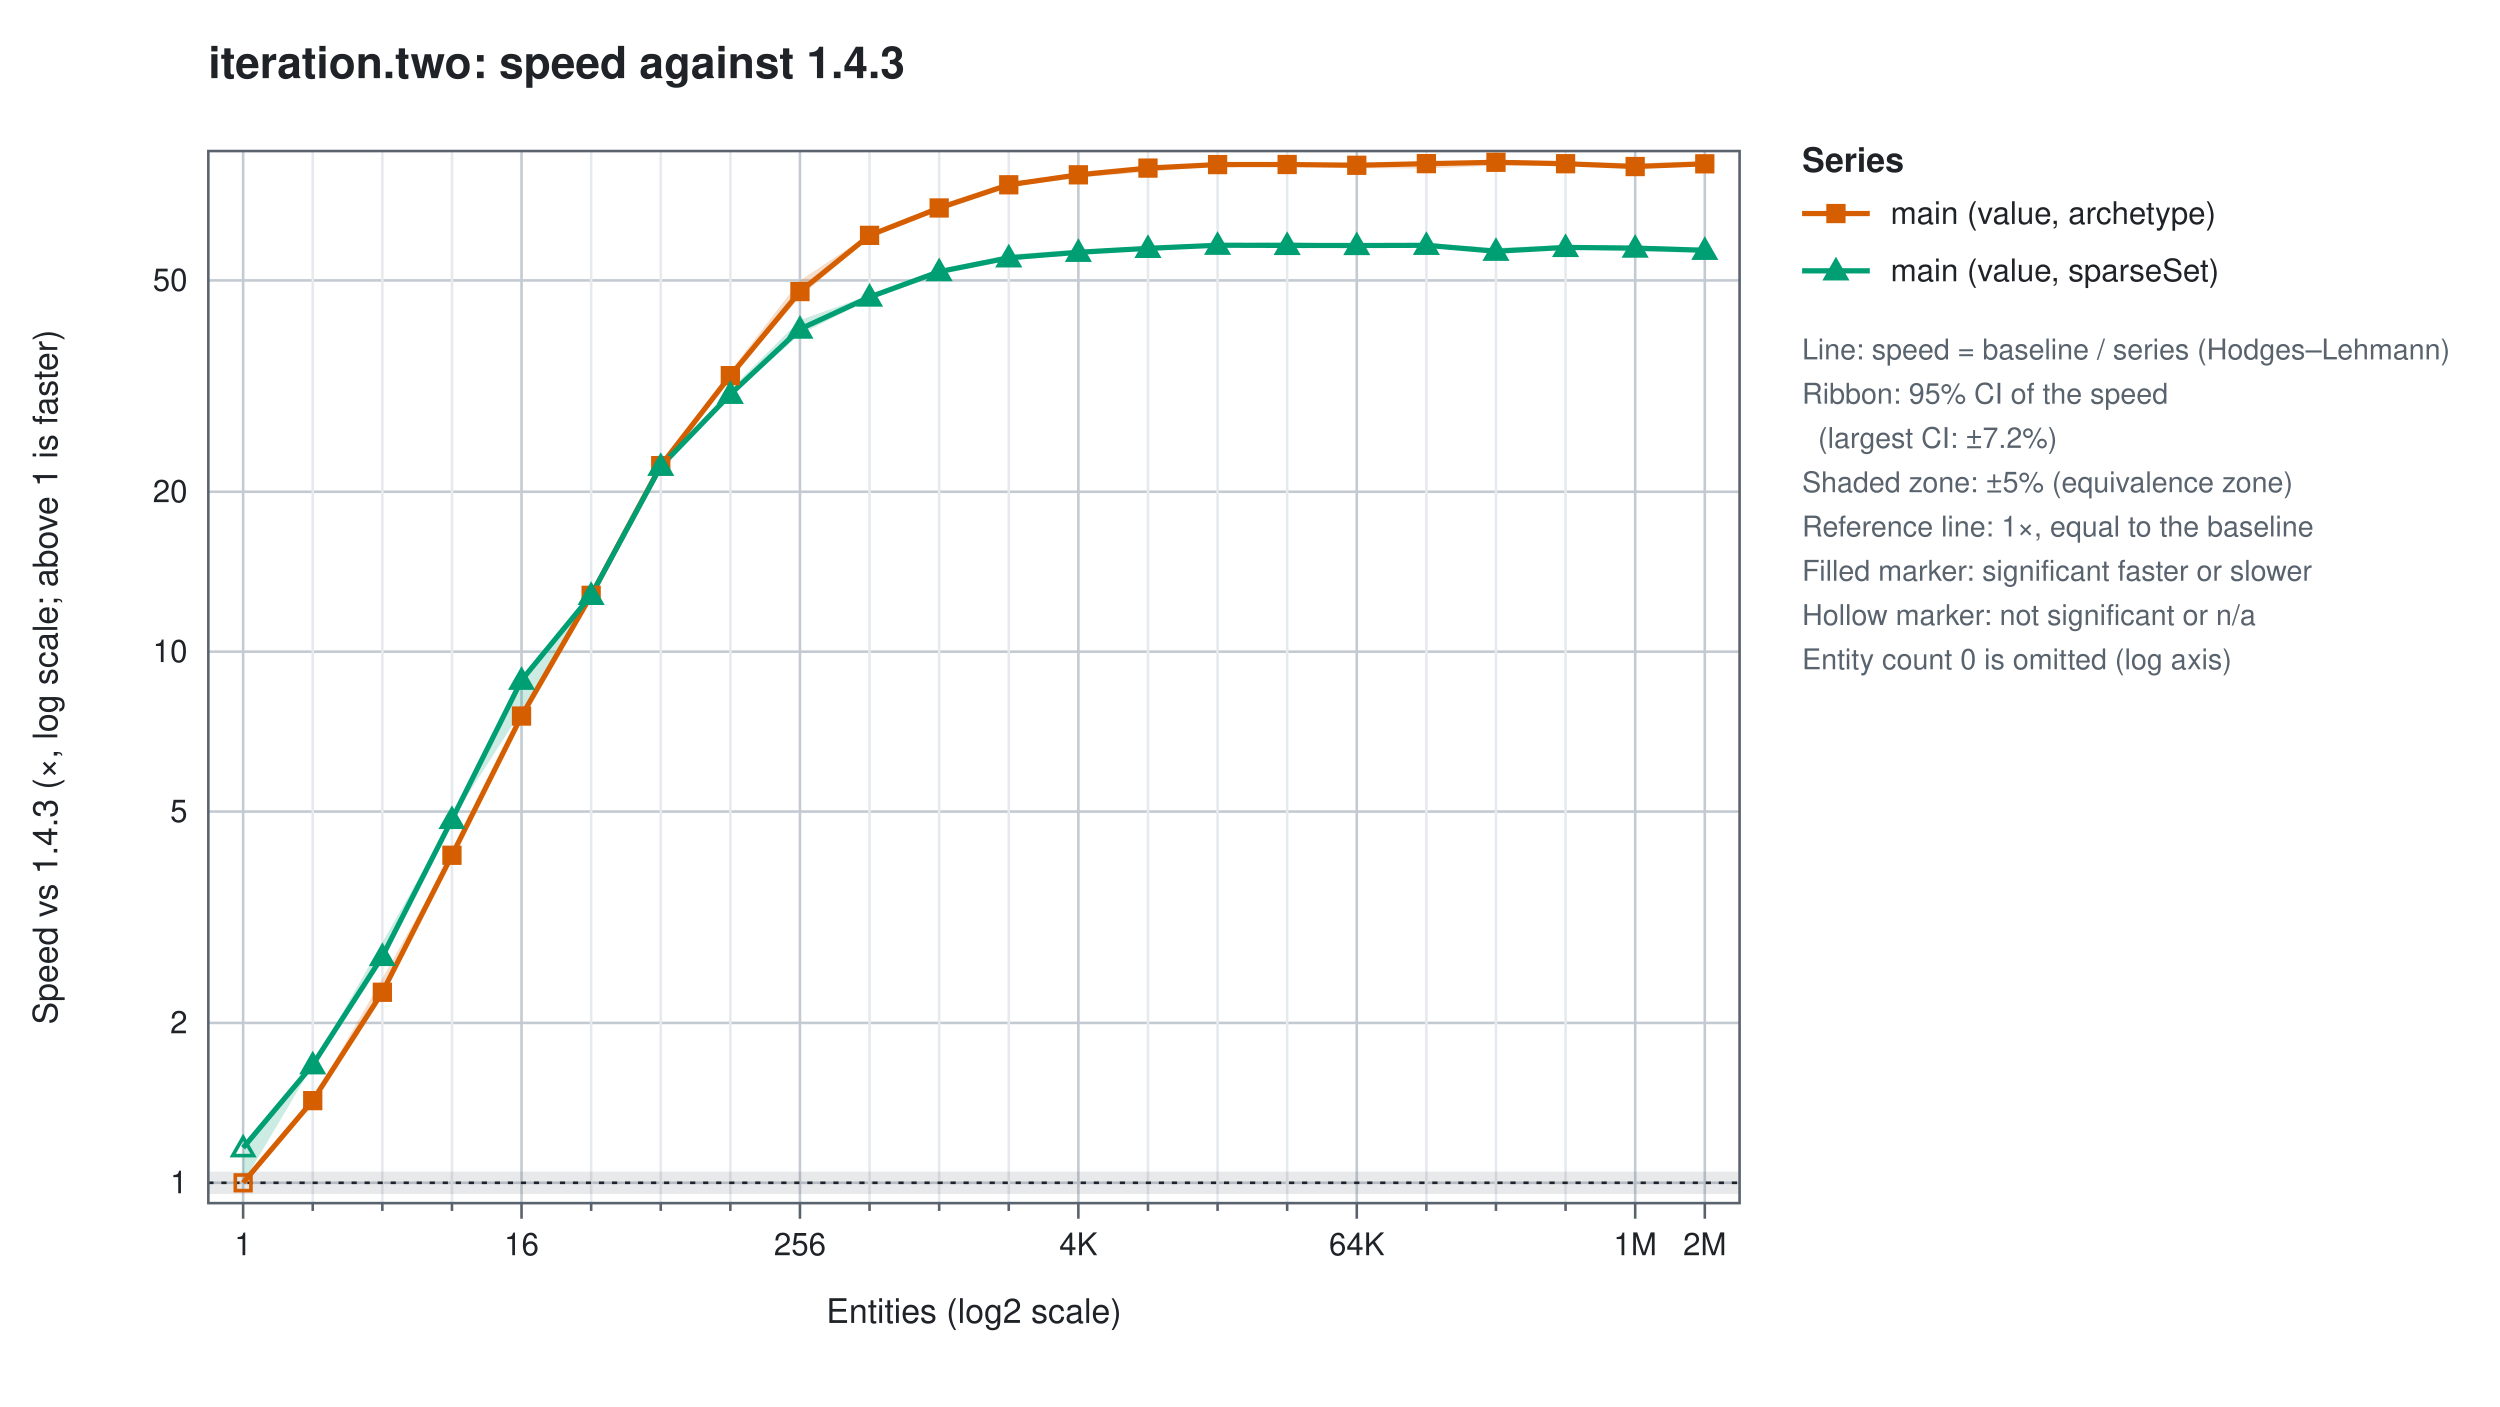
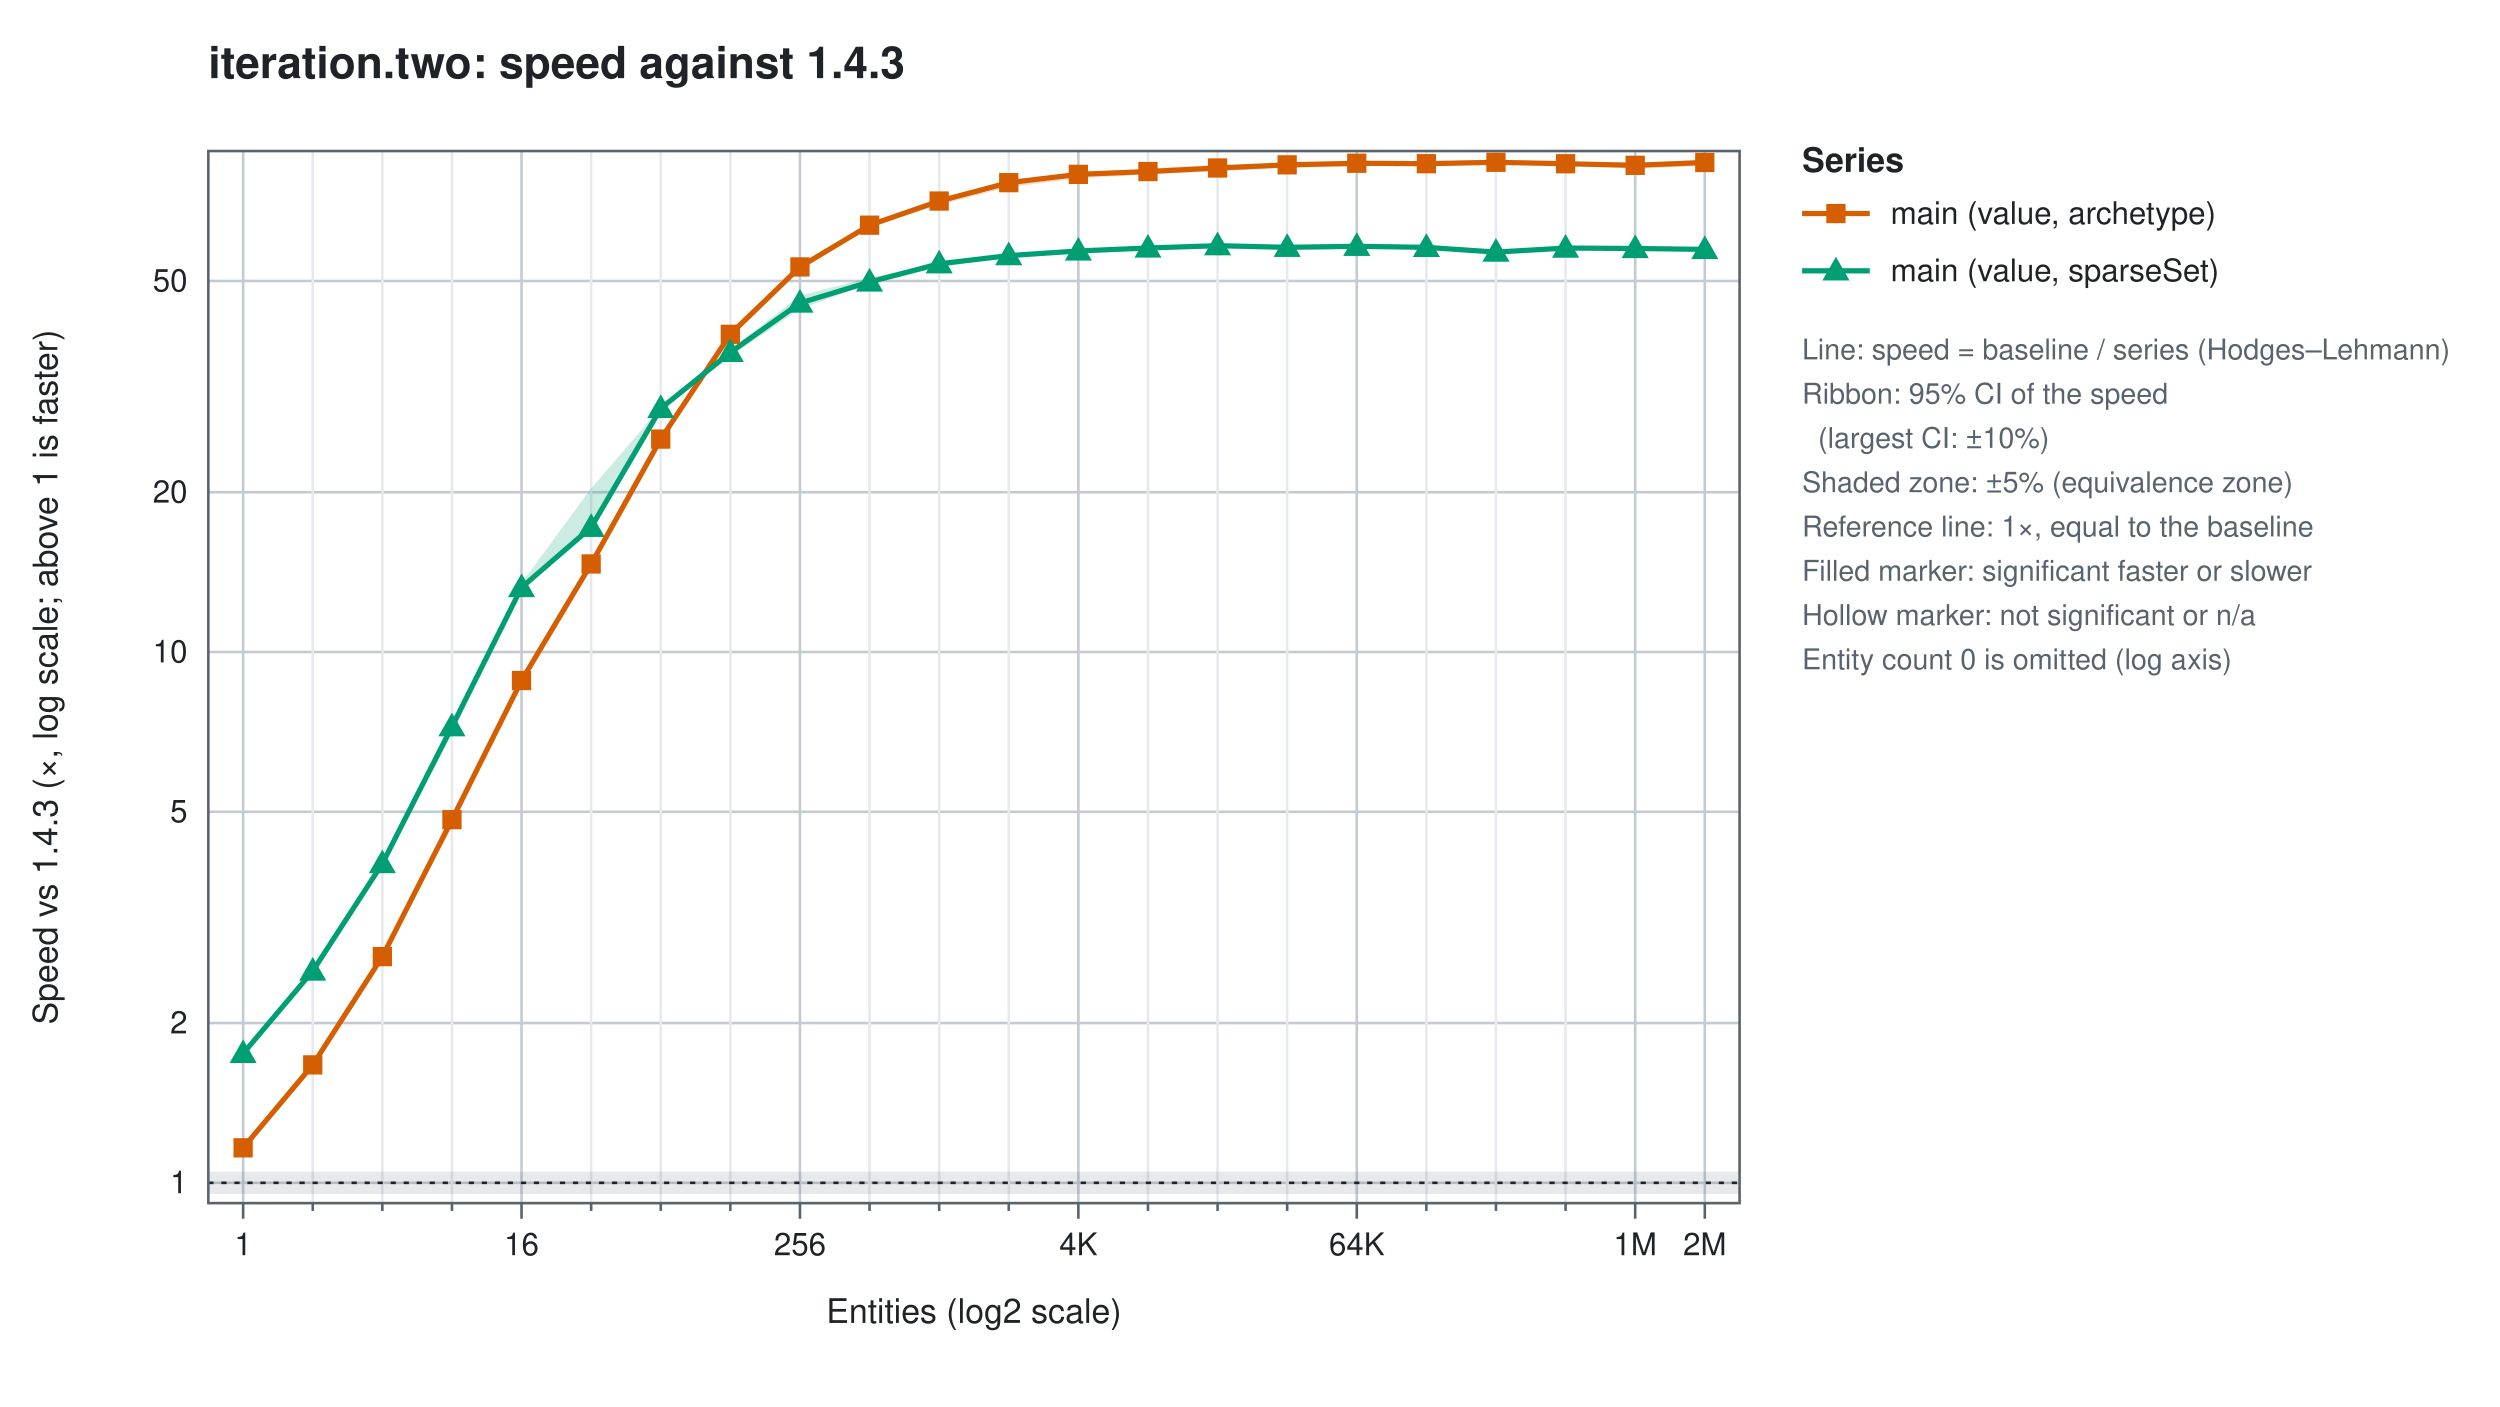
<svg xmlns="http://www.w3.org/2000/svg" viewBox="0 0 960 540" width="960" height="540" role="img" aria-label="iteration.two: speed against 1.4.3">
  <style>
text{font-family:-apple-system,BlinkMacSystemFont,'Segoe UI',Helvetica,Arial,sans-serif;fill:#1f2328}
.title{font-size:17px;font-weight:600}.axis-title{font-size:13px}.tick{font-size:12px}.legend{font-size:12px}.legend-title{font-size:13px;font-weight:600}.note{font-size:11px;fill:#59636e}
.grid{stroke:#c3cad2;stroke-width:1}.minor{stroke:#e6e9ed;stroke-width:1}.axis{stroke:#59636e;stroke-width:1}.frame{fill:none;stroke:#59636e;stroke-width:1}
.line{fill:none;stroke:currentColor;stroke-width:2;stroke-linejoin:round}.baseline{stroke-dasharray:7 4}
.band{fill:currentColor;fill-opacity:.16;stroke:currentColor;stroke-opacity:.4;stroke-width:1;stroke-linejoin:round}.ribbon{fill:currentColor;fill-opacity:.2;stroke:none}.errbar{fill:none;stroke:currentColor;stroke-width:2.4;stroke-linecap:butt}
.zone{fill:#59636e;fill-opacity:.14;stroke:none}.ref{stroke:#1f2328;stroke-width:1;stroke-dasharray:2 3}
.marker{fill:currentColor;stroke:currentColor;stroke-width:1.4}.marker.hollow{fill:none}
.c0{color:#0072B2}
.c1{color:#D55E00}
.c2{color:#009E73}
.c3{color:#CC79A7}
.c4{color:#E69F00}
.c5{color:#56B4E9}
.c6{color:#6E6E6E}
.errbar.e0{color:#003959}
.errbar.e1{color:#6B2F00}
.errbar.e2{color:#004F3A}
.errbar.e3{color:#663D54}
.errbar.e4{color:#735000}
.errbar.e5{color:#2B5A75}
.errbar.e6{color:#373737}
@media (prefers-color-scheme: dark){
text{fill:#e6edf3}.note{fill:#9198a1}
.grid{stroke:#4a525c}.minor{stroke:#2d333b}.axis,.frame{stroke:#9198a1}.zone{fill:#9198a1}.ref{stroke:#e6edf3}
.c0{color:#5AB4F0}
.c1{color:#F28C42}
.c2{color:#2FD0A0}
.c3{color:#E69BC4}
.c4{color:#F2B83A}
.c5{color:#8FD0F5}
.c6{color:#B4B4B4}
.errbar.e0{color:#A4D6F7}
.errbar.e1{color:#F8C097}
.errbar.e2{color:#8DE5CB}
.errbar.e3{color:#F1C8DF}
.errbar.e4{color:#F8D893}
.errbar.e5{color:#C1E5FA}
.errbar.e6{color:#D6D6D6}
}
</style>
  <clipPath id="plot-area">
    <rect x="80" y="58" width="588" height="404" />
  </clipPath>
  <text class="title" x="80" y="30">iteration.two: speed against 1.4.3</text>
-   <line class="grid" x1="80" x2="668" y1="454.2" y2="454.2" />
-   <text class="tick" text-anchor="end" x="72" y="458.2">1</text>
-   <line class="grid" x1="80" x2="668" y1="392.8" y2="392.8" />
-   <text class="tick" text-anchor="end" x="72" y="396.8">2</text>
-   <line class="grid" x1="80" x2="668" y1="311.64" y2="311.64" />
-   <text class="tick" text-anchor="end" x="72" y="315.64">5</text>
-   <line class="grid" x1="80" x2="668" y1="250.24" y2="250.24" />
-   <text class="tick" text-anchor="end" x="72" y="254.24">10</text>
-   <line class="grid" x1="80" x2="668" y1="188.84" y2="188.84" />
-   <text class="tick" text-anchor="end" x="72" y="192.84">20</text>
-   <line class="grid" x1="80" x2="668" y1="107.68" y2="107.68" />
-   <text class="tick" text-anchor="end" x="72" y="111.68">50</text>
+   <line class="grid" x1="80" x2="668" y1="454.21" y2="454.21" />
+   <text class="tick" text-anchor="end" x="72" y="458.21">1</text>
+   <line class="grid" x1="80" x2="668" y1="392.85" y2="392.85" />
+   <text class="tick" text-anchor="end" x="72" y="396.85">2</text>
+   <line class="grid" x1="80" x2="668" y1="311.73" y2="311.73" />
+   <text class="tick" text-anchor="end" x="72" y="315.73">5</text>
+   <line class="grid" x1="80" x2="668" y1="250.37" y2="250.37" />
+   <text class="tick" text-anchor="end" x="72" y="254.37">10</text>
+   <line class="grid" x1="80" x2="668" y1="189.01" y2="189.01" />
+   <text class="tick" text-anchor="end" x="72" y="193.01">20</text>
+   <line class="grid" x1="80" x2="668" y1="107.9" y2="107.9" />
+   <text class="tick" text-anchor="end" x="72" y="111.9">50</text>
  <line class="grid" x1="93.36" x2="93.36" y1="58" y2="462" />
  <line class="axis" x1="93.36" x2="93.36" y1="462" y2="468" />
  <text class="tick" text-anchor="middle" x="93.36" y="482">1</text>
  <line class="minor" x1="120.09" x2="120.09" y1="58" y2="462" />
  <line class="axis" x1="120.09" x2="120.09" y1="462" y2="465" />
  <line class="minor" x1="146.82" x2="146.82" y1="58" y2="462" />
  <line class="axis" x1="146.82" x2="146.82" y1="462" y2="465" />
  <line class="minor" x1="173.55" x2="173.55" y1="58" y2="462" />
  <line class="axis" x1="173.55" x2="173.55" y1="462" y2="465" />
  <line class="grid" x1="200.27" x2="200.27" y1="58" y2="462" />
  <line class="axis" x1="200.27" x2="200.27" y1="462" y2="468" />
  <text class="tick" text-anchor="middle" x="200.27" y="482">16</text>
  <line class="minor" x1="227" x2="227" y1="58" y2="462" />
  <line class="axis" x1="227" x2="227" y1="462" y2="465" />
  <line class="minor" x1="253.73" x2="253.73" y1="58" y2="462" />
  <line class="axis" x1="253.73" x2="253.73" y1="462" y2="465" />
  <line class="minor" x1="280.45" x2="280.45" y1="58" y2="462" />
  <line class="axis" x1="280.45" x2="280.45" y1="462" y2="465" />
  <line class="grid" x1="307.18" x2="307.18" y1="58" y2="462" />
  <line class="axis" x1="307.18" x2="307.18" y1="462" y2="468" />
  <text class="tick" text-anchor="middle" x="307.18" y="482">256</text>
  <line class="minor" x1="333.91" x2="333.91" y1="58" y2="462" />
  <line class="axis" x1="333.91" x2="333.91" y1="462" y2="465" />
  <line class="minor" x1="360.64" x2="360.64" y1="58" y2="462" />
  <line class="axis" x1="360.64" x2="360.64" y1="462" y2="465" />
  <line class="minor" x1="387.36" x2="387.36" y1="58" y2="462" />
  <line class="axis" x1="387.36" x2="387.36" y1="462" y2="465" />
  <line class="grid" x1="414.09" x2="414.09" y1="58" y2="462" />
  <line class="axis" x1="414.09" x2="414.09" y1="462" y2="468" />
  <text class="tick" text-anchor="middle" x="414.09" y="482">4K</text>
  <line class="minor" x1="440.82" x2="440.82" y1="58" y2="462" />
  <line class="axis" x1="440.82" x2="440.82" y1="462" y2="465" />
  <line class="minor" x1="467.55" x2="467.55" y1="58" y2="462" />
  <line class="axis" x1="467.55" x2="467.55" y1="462" y2="465" />
  <line class="minor" x1="494.27" x2="494.27" y1="58" y2="462" />
  <line class="axis" x1="494.27" x2="494.27" y1="462" y2="465" />
  <line class="grid" x1="521" x2="521" y1="58" y2="462" />
  <line class="axis" x1="521" x2="521" y1="462" y2="468" />
  <text class="tick" text-anchor="middle" x="521" y="482">64K</text>
  <line class="minor" x1="547.73" x2="547.73" y1="58" y2="462" />
  <line class="axis" x1="547.73" x2="547.73" y1="462" y2="465" />
  <line class="minor" x1="574.45" x2="574.45" y1="58" y2="462" />
  <line class="axis" x1="574.45" x2="574.45" y1="462" y2="465" />
  <line class="minor" x1="601.18" x2="601.18" y1="58" y2="462" />
  <line class="axis" x1="601.18" x2="601.18" y1="462" y2="465" />
  <line class="grid" x1="627.91" x2="627.91" y1="58" y2="462" />
  <line class="axis" x1="627.91" x2="627.91" y1="462" y2="468" />
  <text class="tick" text-anchor="middle" x="627.91" y="482">1M</text>
  <line class="grid" x1="654.64" x2="654.64" y1="58" y2="462" />
  <line class="axis" x1="654.64" x2="654.64" y1="462" y2="468" />
  <text class="tick" text-anchor="middle" x="654.64" y="482">2M</text>
-   <rect class="zone" x="80" y="449.88" width="588" height="8.64" />
-   <line class="ref" x1="80" x2="668" y1="454.2" y2="454.2" />
+   <rect class="zone" x="80" y="449.89" width="588" height="8.64" />
+   <line class="ref" x1="80" x2="668" y1="454.21" y2="454.21" />
  <rect class="frame" x="80" y="58" width="588" height="404" />
  <text class="axis-title" text-anchor="middle" x="374" y="508">Entities (log2 scale)</text>
  <text class="axis-title" text-anchor="middle" transform="translate(22 260) rotate(-90)">Speed vs 1.4.3 (×, log scale; above 1 is faster)</text>
  <g clip-path="url(#plot-area)">
-     <polygon class="ribbon c1" points="93.36,453.9 120.09,422.34 146.82,375.75 173.55,328.12 200.27,273.29 227,226.88 253.73,178.14 280.45,142.47 307.18,107.69 333.91,90 360.64,78.67 387.36,69.85 414.09,66.79 440.82,64.18 467.55,62.95 494.27,62.43 521,62.43 547.73,62.32 574.45,61.47 601.18,62.08 627.91,62.71 654.64,61.87 654.64,63.86 627.91,64.67 601.18,63.51 574.45,63.61 547.73,64.7 521,64.58 494.27,63.8 467.55,63.74 440.82,66.02 414.09,68.17 387.36,71.82 360.64,81.05 333.91,91.21 307.18,114 280.45,144.85 253.73,179.49 227,229.45 200.27,274.96 173.55,328.42 146.82,381.03 120.09,422.85 93.36,454.51" />
-     <polygon class="ribbon c2" points="93.36,440.45 120.09,408.88 146.82,361.99 173.55,314.67 200.27,261.2 227,226.88 253.73,178.14 280.45,149.62 307.18,122.91 333.91,113.38 360.64,103.54 387.36,97.71 414.09,95.84 440.82,94.78 467.55,93.57 494.27,92.84 521,93.85 547.73,93.35 574.45,95.2 601.18,94.11 627.91,94.44 654.64,95.07 654.64,96.99 627.91,96.67 601.18,95.53 574.45,97.09 547.73,94.63 521,95.15 494.27,95.15 467.55,94.75 440.82,96.43 414.09,97.33 387.36,100.07 360.64,105.39 333.91,115 307.18,128.41 280.45,151.83 253.73,179.49 227,229.45 200.27,272.99 173.55,314.67 146.82,367.28 120.09,409.1 93.36,454.2" />
-     <polyline class="line c1" points="93.36,454.2 120.09,422.64 146.82,381.03 173.55,328.42 200.27,274.96 227,228.61 253.73,178.81 280.45,144.25 307.18,111.96 333.91,90.38 360.64,79.86 387.36,70.96 414.09,67.13 440.82,64.55 467.55,63.2 494.27,63.17 521,63.47 547.73,62.84 574.45,62.32 601.18,62.87 627.91,63.95 654.64,62.91" />
-     <polyline class="line c2" points="93.36,440.75 120.09,408.88 146.82,367.28 173.55,314.67 200.27,261.2 227,228.61 253.73,179.07 280.45,151.4 307.18,126.37 333.91,114.07 360.64,104.3 387.36,99 414.09,96.88 440.82,95.36 467.55,94.17 494.27,94.24 521,94.28 547.73,94.2 574.45,96.48 601.18,95.01 627.91,95.27 654.64,96.11" />
-     <rect class="marker c1 hollow" x="90.36" y="451.2" width="6" height="6" />
-     <rect class="marker c1" x="117.09" y="419.64" width="6" height="6" />
-     <rect class="marker c1" x="143.82" y="378.03" width="6" height="6" />
-     <rect class="marker c1" x="170.55" y="325.42" width="6" height="6" />
-     <rect class="marker c1" x="197.27" y="271.96" width="6" height="6" />
-     <rect class="marker c1" x="224" y="225.61" width="6" height="6" />
-     <rect class="marker c1" x="250.73" y="175.81" width="6" height="6" />
-     <rect class="marker c1" x="277.45" y="141.25" width="6" height="6" />
-     <rect class="marker c1" x="304.18" y="108.96" width="6" height="6" />
-     <rect class="marker c1" x="330.91" y="87.38" width="6" height="6" />
-     <rect class="marker c1" x="357.64" y="76.86" width="6" height="6" />
-     <rect class="marker c1" x="384.36" y="67.96" width="6" height="6" />
-     <rect class="marker c1" x="411.09" y="64.13" width="6" height="6" />
-     <rect class="marker c1" x="437.82" y="61.55" width="6" height="6" />
-     <rect class="marker c1" x="464.55" y="60.2" width="6" height="6" />
-     <rect class="marker c1" x="491.27" y="60.17" width="6" height="6" />
-     <rect class="marker c1" x="518" y="60.47" width="6" height="6" />
-     <rect class="marker c1" x="544.73" y="59.84" width="6" height="6" />
+     <polygon class="ribbon c1" points="93.36,440.46 120.09,408.92 146.82,367.34 173.55,314.76 200.27,259.66 227,216.3 253.73,168.22 280.45,126.35 307.18,102.16 333.91,86.39 360.64,77.12 387.36,69.71 414.09,66.33 440.82,64.73 467.55,63.2 494.27,63.02 521,62.26 547.73,62.52 574.45,61.64 601.18,61.94 627.91,62.57 654.64,61.47 654.64,63.72 627.91,64.83 601.18,63.39 574.45,62.55 547.73,63.2 521,64.01 494.27,64.46 467.55,65.75 440.82,66.94 414.09,68.55 387.36,71.83 360.64,78.67 333.91,87.07 307.18,103.83 280.45,128.98 253.73,169.42 227,217.96 200.27,261.33 173.55,317.82 146.82,367.34 120.09,409.13 93.36,440.77" />
+     <polygon class="ribbon c2" points="93.36,404.21 120.09,372.67 146.82,331.09 173.55,279.04 200.27,223.94 227,187.52 253.73,156.59 280.45,134.23 307.18,113.49 333.91,106.67 360.64,101.12 387.36,97.4 414.09,96.2 440.82,94.55 467.55,94 494.27,94.44 521,93.91 547.73,94.51 574.45,96.08 601.18,94.32 627.91,95.06 654.64,94.85 654.64,96.13 627.91,95.66 601.18,95.78 574.45,97.2 547.73,95.42 521,95.51 494.27,95.9 467.55,95.39 440.82,95.83 414.09,96.95 387.36,98.23 360.64,102.67 333.91,109.05 307.18,118.64 280.45,136.85 253.73,157.52 227,204.22 200.27,225.61 173.55,282.1 146.82,331.62 120.09,373.2 93.36,405.05" />
+     <polyline class="line c1" points="93.36,440.77 120.09,408.92 146.82,367.34 173.55,314.76 200.27,261.33 227,216.56 253.73,168.61 280.45,128.38 307.18,102.5 333.91,86.47 360.64,77.2 387.36,70.14 414.09,66.95 440.82,65.87 467.55,64.51 494.27,63.3 521,62.69 547.73,62.86 574.45,62.32 601.18,62.88 627.91,63.48 654.64,62.4" />
+     <polyline class="line c2" points="93.36,404.52 120.09,372.88 146.82,331.62 173.55,279.04 200.27,225.61 227,202.47 253.73,156.84 280.45,135.32 307.18,116.37 333.91,108.27 360.64,101.29 387.36,98.15 414.09,96.37 440.82,95.23 467.55,94.34 494.27,94.97 521,94.58 547.73,94.98 574.45,96.8 601.18,95.26 627.91,95.41 654.64,95.77" />
+     <rect class="marker c1" x="90.36" y="437.77" width="6" height="6" />
+     <rect class="marker c1" x="117.09" y="405.92" width="6" height="6" />
+     <rect class="marker c1" x="143.82" y="364.34" width="6" height="6" />
+     <rect class="marker c1" x="170.55" y="311.76" width="6" height="6" />
+     <rect class="marker c1" x="197.27" y="258.33" width="6" height="6" />
+     <rect class="marker c1" x="224" y="213.56" width="6" height="6" />
+     <rect class="marker c1" x="250.73" y="165.61" width="6" height="6" />
+     <rect class="marker c1" x="277.45" y="125.38" width="6" height="6" />
+     <rect class="marker c1" x="304.18" y="99.5" width="6" height="6" />
+     <rect class="marker c1" x="330.91" y="83.47" width="6" height="6" />
+     <rect class="marker c1" x="357.64" y="74.2" width="6" height="6" />
+     <rect class="marker c1" x="384.36" y="67.14" width="6" height="6" />
+     <rect class="marker c1" x="411.09" y="63.95" width="6" height="6" />
+     <rect class="marker c1" x="437.82" y="62.87" width="6" height="6" />
+     <rect class="marker c1" x="464.55" y="61.51" width="6" height="6" />
+     <rect class="marker c1" x="491.27" y="60.3" width="6" height="6" />
+     <rect class="marker c1" x="518" y="59.69" width="6" height="6" />
+     <rect class="marker c1" x="544.73" y="59.86" width="6" height="6" />
    <rect class="marker c1" x="571.45" y="59.32" width="6" height="6" />
-     <rect class="marker c1" x="598.18" y="59.87" width="6" height="6" />
-     <rect class="marker c1" x="624.91" y="60.95" width="6" height="6" />
-     <rect class="marker c1" x="651.64" y="59.91" width="6" height="6" />
-     <polygon class="marker c2 hollow" points="93.36,436.75 97.36,443.75 89.36,443.75" />
-     <polygon class="marker c2" points="120.09,404.88 124.09,411.88 116.09,411.88" />
-     <polygon class="marker c2" points="146.82,363.28 150.82,370.28 142.82,370.28" />
-     <polygon class="marker c2" points="173.55,310.67 177.55,317.67 169.55,317.67" />
-     <polygon class="marker c2" points="200.27,257.2 204.27,264.2 196.27,264.2" />
-     <polygon class="marker c2" points="227,224.61 231,231.61 223,231.61" />
-     <polygon class="marker c2" points="253.73,175.07 257.73,182.07 249.73,182.07" />
-     <polygon class="marker c2" points="280.45,147.4 284.45,154.4 276.45,154.4" />
-     <polygon class="marker c2" points="307.18,122.37 311.18,129.37 303.18,129.37" />
-     <polygon class="marker c2" points="333.91,110.07 337.91,117.07 329.91,117.07" />
-     <polygon class="marker c2" points="360.64,100.3 364.64,107.3 356.64,107.3" />
-     <polygon class="marker c2" points="387.36,95 391.36,102 383.36,102" />
-     <polygon class="marker c2" points="414.09,92.88 418.09,99.88 410.09,99.88" />
-     <polygon class="marker c2" points="440.82,91.36 444.82,98.36 436.82,98.36" />
-     <polygon class="marker c2" points="467.55,90.17 471.55,97.17 463.55,97.17" />
-     <polygon class="marker c2" points="494.27,90.24 498.27,97.24 490.27,97.24" />
-     <polygon class="marker c2" points="521,90.28 525,97.28 517,97.28" />
-     <polygon class="marker c2" points="547.73,90.2 551.73,97.2 543.73,97.2" />
-     <polygon class="marker c2" points="574.45,92.48 578.45,99.48 570.45,99.48" />
-     <polygon class="marker c2" points="601.18,91.01 605.18,98.01 597.18,98.01" />
-     <polygon class="marker c2" points="627.91,91.27 631.91,98.27 623.91,98.27" />
-     <polygon class="marker c2" points="654.64,92.11 658.64,99.11 650.64,99.11" />
+     <rect class="marker c1" x="598.18" y="59.88" width="6" height="6" />
+     <rect class="marker c1" x="624.91" y="60.48" width="6" height="6" />
+     <rect class="marker c1" x="651.64" y="59.4" width="6" height="6" />
+     <polygon class="marker c2" points="93.36,400.52 97.36,407.52 89.36,407.52" />
+     <polygon class="marker c2" points="120.09,368.88 124.09,375.88 116.09,375.88" />
+     <polygon class="marker c2" points="146.82,327.62 150.82,334.62 142.82,334.62" />
+     <polygon class="marker c2" points="173.55,275.04 177.55,282.04 169.55,282.04" />
+     <polygon class="marker c2" points="200.27,221.61 204.27,228.61 196.27,228.61" />
+     <polygon class="marker c2" points="227,198.47 231,205.47 223,205.47" />
+     <polygon class="marker c2" points="253.73,152.84 257.73,159.84 249.73,159.84" />
+     <polygon class="marker c2" points="280.45,131.32 284.45,138.32 276.45,138.32" />
+     <polygon class="marker c2" points="307.18,112.37 311.18,119.37 303.18,119.37" />
+     <polygon class="marker c2" points="333.91,104.27 337.91,111.27 329.91,111.27" />
+     <polygon class="marker c2" points="360.64,97.29 364.64,104.29 356.64,104.29" />
+     <polygon class="marker c2" points="387.36,94.15 391.36,101.15 383.36,101.15" />
+     <polygon class="marker c2" points="414.09,92.37 418.09,99.37 410.09,99.37" />
+     <polygon class="marker c2" points="440.82,91.23 444.82,98.23 436.82,98.23" />
+     <polygon class="marker c2" points="467.55,90.34 471.55,97.34 463.55,97.34" />
+     <polygon class="marker c2" points="494.27,90.97 498.27,97.97 490.27,97.97" />
+     <polygon class="marker c2" points="521,90.58 525,97.58 517,97.58" />
+     <polygon class="marker c2" points="547.73,90.98 551.73,97.98 543.73,97.98" />
+     <polygon class="marker c2" points="574.45,92.8 578.45,99.8 570.45,99.8" />
+     <polygon class="marker c2" points="601.18,91.26 605.18,98.26 597.18,98.26" />
+     <polygon class="marker c2" points="627.91,91.41 631.91,98.41 623.91,98.41" />
+     <polygon class="marker c2" points="654.64,91.77 658.64,98.77 650.64,98.77" />
  </g>
  <text class="legend-title" x="692" y="66">Series</text>
  <line class="line c1" x1="692" x2="718" y1="82" y2="82" />
  <rect class="marker c1" x="702" y="79" width="6" height="6" />
  <text class="legend" x="726" y="86">main (value, archetype)</text>
  <line class="line c2" x1="692" x2="718" y1="104" y2="104" />
  <polygon class="marker c2" points="705,100 709,107 701,107" />
  <text class="legend" x="726" y="108">main (value, sparseSet)</text>
  <text class="note" x="692" y="138" xml:space="preserve">Line: speed = baseline / series (Hodges–Lehmann)</text>
  <text class="note" x="692" y="155" xml:space="preserve">Ribbon: 95% CI of the speed</text>
-   <text class="note" x="692" y="172" xml:space="preserve">  (largest CI: ±7.2%)</text>
+   <text class="note" x="692" y="172" xml:space="preserve">  (largest CI: ±10%)</text>
  <text class="note" x="692" y="189" xml:space="preserve">Shaded zone: ±5% (equivalence zone)</text>
  <text class="note" x="692" y="206" xml:space="preserve">Reference line: 1×, equal to the baseline</text>
  <text class="note" x="692" y="223" xml:space="preserve">Filled marker: significant faster or slower</text>
  <text class="note" x="692" y="240" xml:space="preserve">Hollow marker: not significant or n/a</text>
  <text class="note" x="692" y="257" xml:space="preserve">Entity count 0 is omitted (log axis)</text>
</svg>
